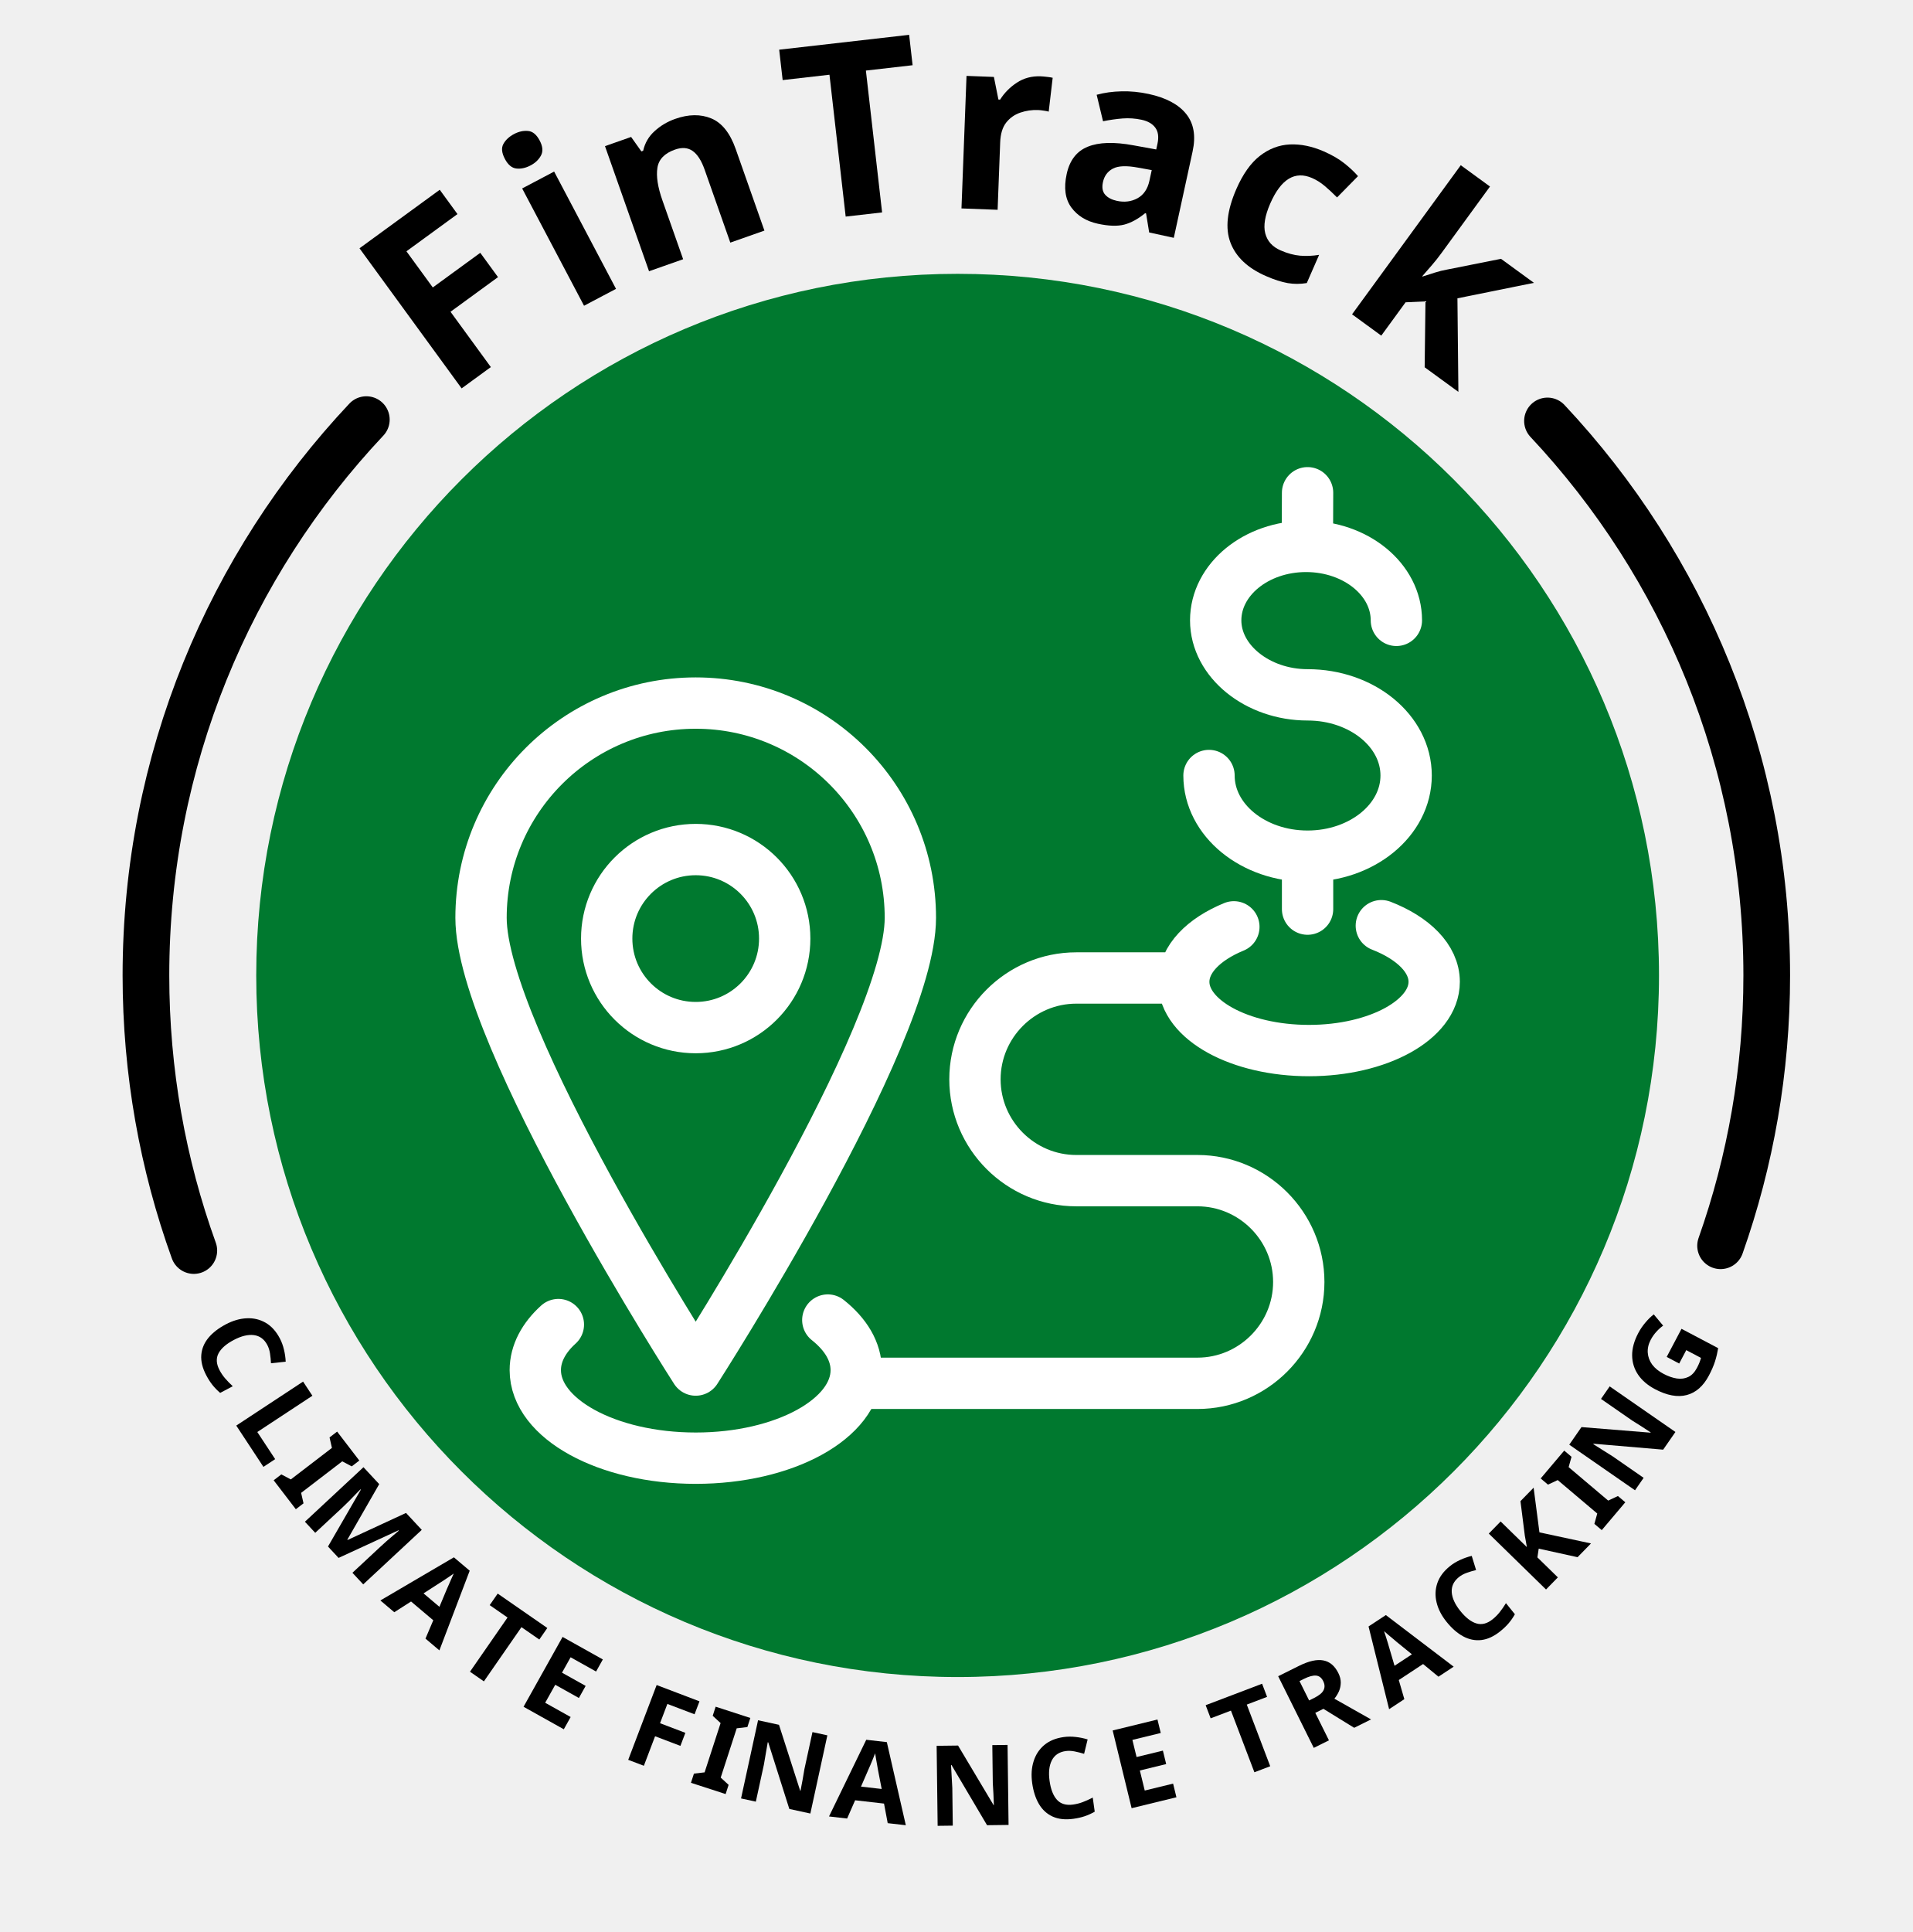
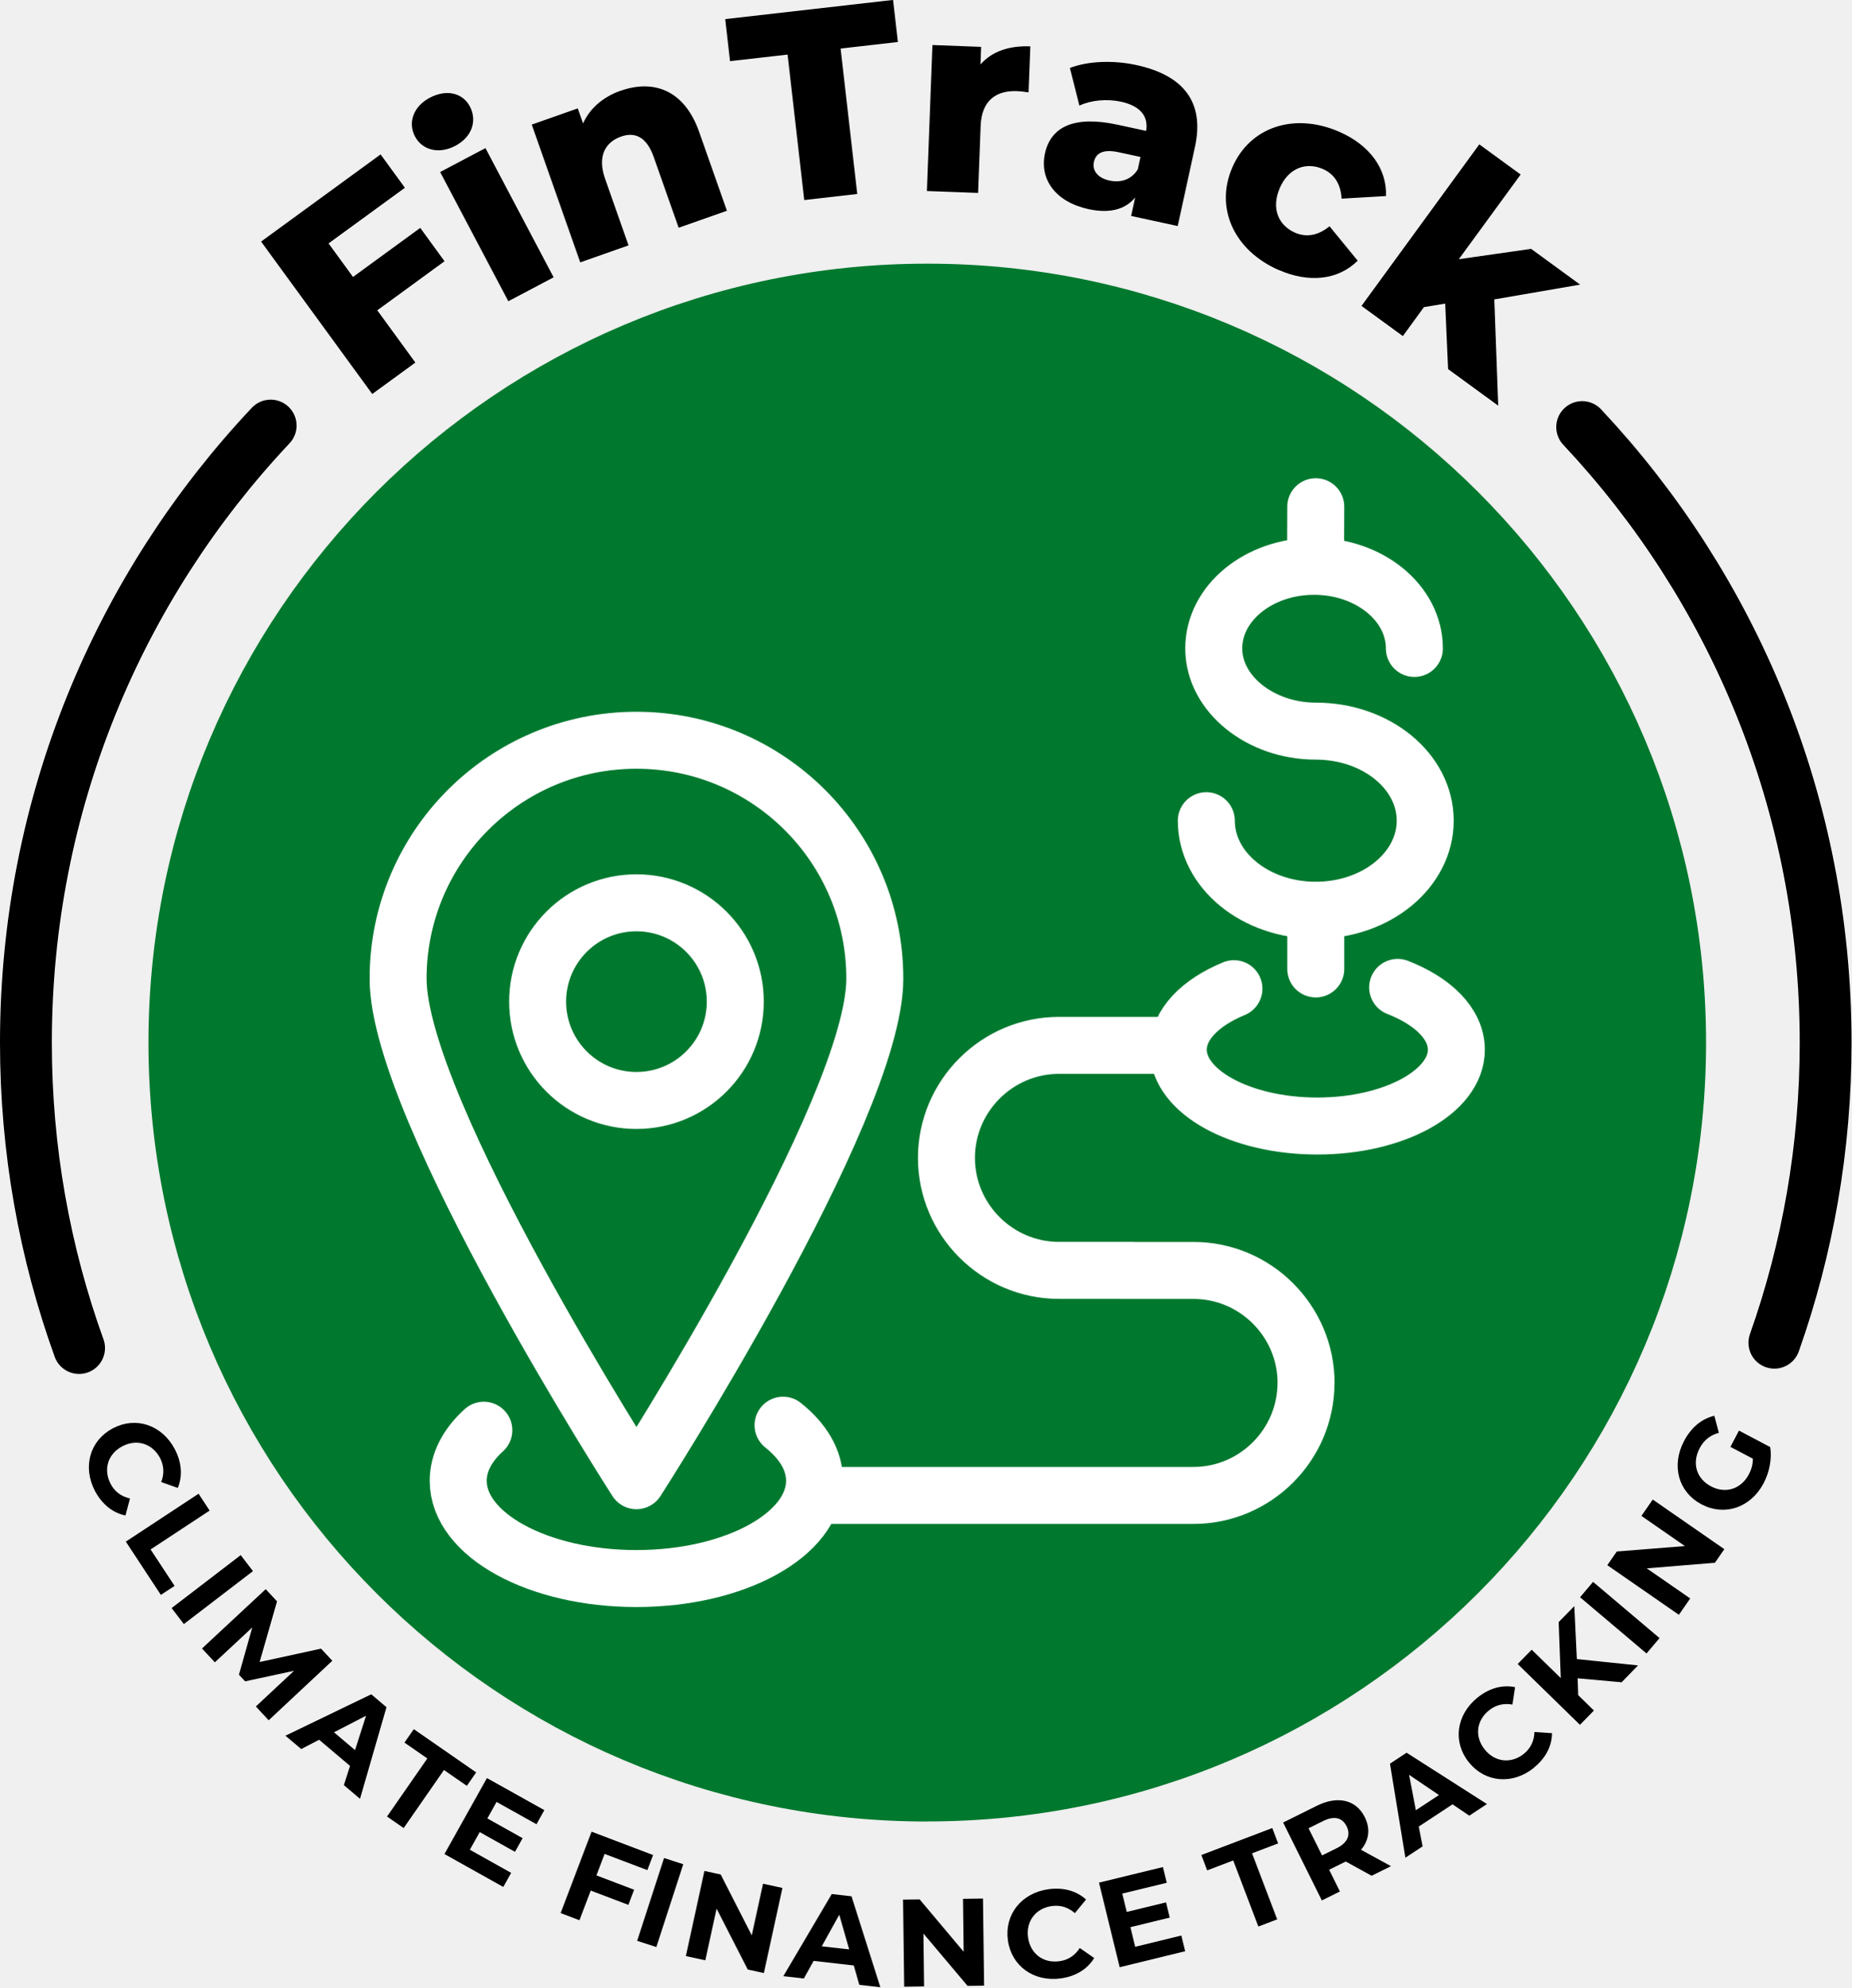
- <svg xmlns="http://www.w3.org/2000/svg" id="Layer_1" viewBox="0 0 300 302.96">
+ <svg xmlns="http://www.w3.org/2000/svg" id="Layer_1" viewBox="0 0 261.55 280.69">
  <defs>
-     <style>.cls-1,.cls-2,.cls-3{fill:none;}.cls-4{fill:#00792f;}.cls-5{font-size:17.57px;}.cls-5,.cls-6,.cls-7,.cls-8,.cls-9,.cls-10,.cls-11,.cls-12,.cls-13,.cls-14,.cls-15,.cls-16,.cls-17,.cls-18,.cls-19,.cls-20{font-family:Montserrat-Bold, Montserrat;}.cls-5,.cls-6,.cls-7,.cls-8,.cls-9,.cls-10,.cls-11,.cls-12,.cls-13,.cls-14,.cls-15,.cls-16,.cls-17,.cls-18,.cls-19,.cls-20,.cls-21,.cls-22,.cls-23,.cls-24,.cls-25,.cls-26{font-weight:700;}.cls-6{font-size:17.57px;}.cls-7{font-size:17.57px;}.cls-8{font-size:17.57px;}.cls-9{font-size:17.57px;}.cls-10{font-size:17.57px;}.cls-11{font-size:17.57px;}.cls-12{font-size:17.57px;}.cls-13{font-size:17.57px;}.cls-14{font-size:17.57px;}.cls-15{font-size:17.57px;}.cls-16{font-size:17.57px;}.cls-17{font-size:17.57px;}.cls-18{font-size:17.57px;}.cls-19{font-size:17.57px;}.cls-20{font-size:17.57px;}.cls-21{font-size:38.07px;}.cls-21,.cls-22,.cls-23,.cls-24,.cls-25,.cls-26{font-family:Montserrat-ExtraBold, Montserrat;}.cls-22{font-size:38.07px;}.cls-23{font-size:38.07px;}.cls-24{font-size:38.07px;}.cls-25{font-size:38.07px;}.cls-26{font-size:38.07px;}.cls-27{clip-path:url(#clippath-1);}.cls-28{clip-path:url(#clippath-2);}.cls-2{stroke:#fff;stroke-linejoin:round;stroke-width:8.05px;}.cls-2,.cls-3{stroke-linecap:round;}.cls-3{stroke:#000;stroke-width:7.32px;}</style>
-     <clipPath id="clippath-1">
-       <rect class="cls-1" y="2.96" width="300" height="300" />
-     </clipPath>
-     <clipPath id="clippath-2">
-       <rect class="cls-1" y="2.96" width="300" height="300" />
-     </clipPath>
+     <style>.cls-1{fill:#00792f;}.cls-2{stroke:#fff;stroke-linejoin:round;stroke-width:8.05px;}.cls-2,.cls-3{fill:none;stroke-linecap:round;}.cls-3{stroke:#000;stroke-width:7.32px;}</style>
  </defs>
-   <text class="cls-9" transform="translate(29.4 209.7) rotate(62.18)">
-     <tspan x="0" y="0">C</tspan>
-   </text>
-   <text class="cls-20" transform="translate(36.19 222.23) rotate(56.65)">
-     <tspan x="0" y="0">L</tspan>
-   </text>
-   <text class="cls-10" transform="translate(42.58 231.68) rotate(52.52)">
-     <tspan x="0" y="0">I</tspan>
-   </text>
-   <text class="cls-6" transform="translate(46.75 237.47) rotate(47.05)">
-     <tspan x="0" y="0">M</tspan>
-   </text>
-   <text class="cls-17" transform="translate(59.66 250.97) rotate(40.22)">
-     <tspan x="0" y="0">A</tspan>
-   </text>
-   <text class="cls-16" transform="translate(70.62 260) rotate(34.73)">
-     <tspan x="0" y="0">T</tspan>
-   </text>
-   <text class="cls-20" transform="translate(80.74 266.87) rotate(29.21)">
-     <tspan x="0" y="0">E</tspan>
-   </text>
-   <text class="cls-14" transform="translate(91.83 272.85) rotate(25.03)">
-     <tspan x="0" y="0"> </tspan>
-   </text>
-   <text class="cls-12" transform="translate(97.06 275.4) rotate(20.82)">
-     <tspan x="0" y="0">F</tspan>
-   </text>
-   <text class="cls-11" transform="translate(107.84 279.39) rotate(17.99)">
-     <tspan x="0" y="0">I</tspan>
-   </text>
-   <text class="cls-19" transform="translate(114.69 281.68) rotate(12.28)">
-     <tspan x="0" y="0">N</tspan>
-   </text>
-   <text class="cls-8" transform="translate(130.03 284.84) rotate(6.52)">
-     <tspan x="0" y="0">A</tspan>
-   </text>
-   <text class="cls-7" transform="translate(145.49 286.33) rotate(-.72)">
-     <tspan x="0" y="0">N</tspan>
-   </text>
-   <text class="cls-12" transform="translate(161.76 285.96) rotate(-7.97)">
-     <tspan x="0" y="0">C</tspan>
-   </text>
-   <text class="cls-15" transform="translate(175.96 283.92) rotate(-13.71)">
-     <tspan x="0" y="0">E</tspan>
-   </text>
-   <text class="cls-11" transform="translate(188.22 280.8) rotate(-17.99)">
-     <tspan x="0" y="0"> </tspan>
-   </text>
-   <text class="cls-12" transform="translate(193.23 279.25) rotate(-20.82)">
-     <tspan x="0" y="0">T</tspan>
-   </text>
-   <text class="cls-5" transform="translate(204.65 274.79) rotate(-26.42)">
-     <tspan x="0" y="0">R</tspan>
-   </text>
-   <text class="cls-20" transform="translate(217.88 268.02) rotate(-33.35)">
-     <tspan x="0" y="0">A</tspan>
-   </text>
-   <text class="cls-13" transform="translate(230.03 259.84) rotate(-38.85)">
-     <tspan x="0" y="0">C</tspan>
-   </text>
-   <text class="cls-18" transform="translate(241.39 250.38) rotate(-45.68)">
-     <tspan x="0" y="0">K</tspan>
-   </text>
-   <text class="cls-17" transform="translate(250.87 240.37) rotate(-49.78)">
-     <tspan x="0" y="0">I</tspan>
-   </text>
-   <text class="cls-16" transform="translate(255.55 234.99) rotate(-55.27)">
-     <tspan x="0" y="0">N</tspan>
-   </text>
-   <text class="cls-9" transform="translate(264.69 221.68) rotate(-62.18)">
-     <tspan x="0" y="0">G</tspan>
-   </text>
-   <text class="cls-25" transform="translate(69.64 62.92) rotate(-36.1)">
-     <tspan x="0" y="0">F</tspan>
-   </text>
-   <text class="cls-22" transform="translate(88.98 49.33) rotate(-27.82)">
-     <tspan x="0" y="0">i</tspan>
-   </text>
-   <g class="cls-27">
-     <text class="cls-26" transform="translate(99 43.52) rotate(-19.4)">
-       <tspan x="0" y="0">n</tspan>
-     </text>
-     <text class="cls-23" transform="translate(124.54 34.89) rotate(-6.52)">
-       <tspan x="0" y="0">T</tspan>
-     </text>
-     <text class="cls-21" transform="translate(147.84 32.57) rotate(2.18)">
-       <tspan x="0" y="0">r</tspan>
-     </text>
-     <text class="cls-26" transform="translate(164.43 33.01) rotate(12.28)">
-       <tspan x="0" y="0">a</tspan>
-     </text>
-     <text class="cls-24" transform="translate(188.23 38.36) rotate(23.63)">
-       <tspan x="0" y="0">c</tspan>
-     </text>
-   </g>
-   <text class="cls-25" transform="translate(209.67 47.54) rotate(36.1)">
-     <tspan x="0" y="0">k</tspan>
-   </text>
-   <g class="cls-28">
-     <path class="cls-4" d="M150.2,262.98c60.76,0,110.01-49.27,110.01-110.02s-49.25-110.02-110.01-110.02-110.01,49.25-110.01,110.02,49.25,110.02,110.01,110.02" />
-     <path class="cls-2" d="M123.08,147.18c0,7.71-6.25,13.96-13.96,13.96s-13.96-6.25-13.96-13.96,6.25-13.96,13.96-13.96,13.96,6.25,13.96,13.96ZM142.79,143.92c0,18.6-33.67,70.92-33.67,70.92,0,0-33.67-52.33-33.67-70.92s15.08-33.67,33.67-33.67,33.67,15.08,33.67,33.67ZM129.84,207c2.81,2.23,4.46,4.93,4.46,7.85,0,7.63-11.27,13.81-25.17,13.81s-25.17-6.18-25.17-13.81c0-2.61,1.32-5.06,3.62-7.14" />
-     <path class="cls-2" d="M205.09,142.56v-8.29M205.06,85.68l.03-8.41M189.63,121.61c0,6.99,6.92,12.65,15.46,12.65s15.46-5.66,15.46-12.65-6.92-12.65-15.46-12.65c-7.83,0-14.41-5.27-14.41-11.68s6.35-11.6,14.17-11.6,14.17,5.19,14.17,11.6" />
-     <path class="cls-2" d="M152.92,169.25h0c0,8.74,7.15,15.89,15.89,15.89h10.52M183.83,153.36h-15.02c-8.74,0-15.89,7.15-15.89,15.89M203.71,201.03h0c0-8.74-7.15-15.89-15.89-15.89h-10.31M135.44,216.92h52.38c8.74,0,15.89-7.15,15.89-15.89M216.66,145.16c5.02,1.95,8.29,5.16,8.29,8.8,0,5.95-8.79,10.78-19.64,10.78s-19.64-4.82-19.64-10.78c0-3.53,3.09-6.66,7.86-8.62" />
-     <path class="cls-3" d="M57.46,65.8c-21.43,22.77-34.57,53.42-34.57,87.16,0,15.14,2.65,29.67,7.51,43.14" />
-     <path class="cls-3" d="M269.87,195.35c4.69-13.27,7.24-27.53,7.24-42.39,0-33.64-13.06-64.22-34.39-86.95" />
-   </g>
+   <path class="cls-1" d="M130.98,257.28c60.76,0,110.01-49.27,110.01-110.02s-49.25-110.02-110.01-110.02S20.97,86.5,20.97,147.27s49.25,110.02,110.01,110.02h0Z" />
+   <path class="cls-2" d="M110.61,201.31c2.81,2.23,4.45,4.93,4.45,7.85,0,7.63-11.27,13.81-25.17,13.81s-25.17-6.18-25.17-13.81c0-2.61,1.32-5.06,3.62-7.14M123.57,138.23c0,18.59-33.67,70.92-33.67,70.92,0,0-33.67-52.33-33.67-70.92s15.07-33.67,33.67-33.67,33.67,15.07,33.67,33.67h0ZM103.86,141.48c0,7.71-6.25,13.96-13.96,13.96s-13.96-6.25-13.96-13.96,6.25-13.96,13.96-13.96,13.96,6.25,13.96,13.96h0ZM170.4,115.92c0,6.99,6.92,12.65,15.46,12.65s15.46-5.66,15.46-12.65-6.92-12.65-15.46-12.65c-7.83,0-14.41-5.27-14.41-11.68s6.35-11.6,14.17-11.6,14.17,5.19,14.17,11.6M185.83,79.98l.03-8.41M185.86,136.86v-8.3M197.43,139.47c5.02,1.95,8.29,5.16,8.29,8.8,0,5.95-8.79,10.78-19.64,10.78s-19.64-4.82-19.64-10.78c0-3.53,3.09-6.66,7.86-8.62M116.21,211.23h52.38c8.74,0,15.89-7.15,15.89-15.89M184.49,195.34h0c0-8.74-7.15-15.89-15.89-15.89h-10.31M164.6,147.66h-15.02c-8.74,0-15.89,7.15-15.89,15.89M133.69,163.55h0c0,8.74,7.15,15.89,15.89,15.89h10.52" />
+   <path class="cls-3" d="M38.23,60.11C16.8,82.88,3.66,113.53,3.66,147.27c0,15.14,2.65,29.67,7.51,43.14M250.64,189.66c4.69-13.27,7.24-27.53,7.24-42.39,0-33.64-13.06-64.22-34.39-86.95" />
+   <path d="M57.19,26.52l-3.43-4.71-16.88,12.31,15.7,21.53,6.09-4.44-5.38-7.38,9.5-6.93-3.43-4.71-9.5,6.93-3.45-4.74,10.8-7.87h0ZM64.31,20.6c2.36-1.24,3.12-3.54,2.06-5.56-1.01-1.92-3.29-2.48-5.65-1.24-2.36,1.24-3.12,3.54-2.11,5.46,1.01,1.92,3.34,2.58,5.7,1.34h0ZM71.8,42.55l6.4-3.38-9.63-18.25-6.4,3.38,9.63,18.25h0ZM87.67,12.81c-2.44.86-4.34,2.46-5.31,4.62l-.75-2.12-6.5,2.29,6.85,19.46,6.82-2.4-3.31-9.41c-1.14-3.23.07-5.19,2.26-5.96,1.97-.7,3.61.06,4.6,2.86l3.53,10.02,6.82-2.4-3.92-11.13c-2.12-6.03-6.53-7.43-11.09-5.82h0ZM113.6,28.26l7.49-.86-2.35-20.54,8.09-.93-.68-5.94-23.71,2.71.68,5.94,8.13-.93,2.35,20.54h0ZM138.5,9.09l.09-2.47-6.88-.26-.78,20.62,7.23.27.36-9.47c.14-3.61,2.21-5.02,5.14-4.91.53.02.99.08,1.63.18l.25-6.5c-3.04-.12-5.47.74-7.03,2.55h0ZM160.53,9.19c-3.16-.69-6.76-.61-9.4.41l1.34,5.32c1.61-.78,3.91-.98,5.85-.56,2.79.61,3.91,2.06,3.58,4.13l-4.02-.87c-6.25-1.36-9.47.35-10.28,4.07-.76,3.5,1.33,6.79,6.16,7.85,2.94.64,5.17.07,6.59-1.64l-.57,2.6,6.58,1.43,2.44-11.2c1.39-6.4-1.73-10.12-8.28-11.54h0ZM156.71,25.5c-1.67-.36-2.45-1.43-2.19-2.62.27-1.23,1.26-1.87,3.53-1.37l3.05.66-.38,1.75c-.91,1.48-2.44,1.92-4.01,1.58h0ZM180.65,38.14c4.29,1.88,8.41,1.39,11.13-1.32l-3.98-4.86c-1.68,1.38-3.35,1.57-4.88.9-2.3-1.01-3.41-3.4-2.13-6.33,1.25-2.86,3.77-3.67,6.07-2.66,1.54.67,2.52,2.02,2.65,4.19l6.27-.37c.14-3.84-2.3-7.2-6.59-9.07-6.35-2.78-12.62-.7-15.1,4.99-2.52,5.75.21,11.77,6.56,14.54h0ZM204.56,52.14l7.07,5.16-.55-15.01,12.12-2.09-6.92-5.05-10.21,1.46,8.73-11.96-5.84-4.26-16.64,22.82,5.84,4.26,2.98-4.09,3-.5.41,9.25h0Z" />
+   <path d="M13.41,210.59c1,1.89,2.51,3.1,4.31,3.47l.64-2.4c-1.24-.28-2.16-.97-2.73-2.05-1.07-2.04-.41-4.24,1.65-5.32,2.05-1.08,4.24-.39,5.32,1.64.57,1.09.62,2.23.17,3.41l2.34.83c.7-1.68.56-3.61-.43-5.49-1.79-3.39-5.46-4.66-8.74-2.93-3.28,1.73-4.3,5.48-2.52,8.86h0ZM17.77,217.75l4.95,7.53,1.94-1.27-3.39-5.15,8.34-5.49-1.56-2.38-10.27,6.76h0ZM24.24,227.14l1.73,2.26,9.76-7.48-1.73-2.26-9.76,7.48h0ZM37.96,242.98l8.98-8.4-1.59-1.71-8.68,1.89,2.46-8.57-1.6-1.72-9,8.38,1.82,1.95,5.28-4.92-1.88,6.67.87.94,6.91-1.49-5.39,5.04,1.82,1.96h0ZM48.57,252.15l2.28,1.93,3.74-12.94-2.15-1.82-12.12,5.85,2.23,1.88,2.53-1.31,4.36,3.69-.87,2.72h0ZM47.17,244.69l4.53-2.34-1.55,4.85-2.98-2.52h0ZM54.68,256.59l2.34,1.62,5.69-8.2,3.23,2.24,1.32-1.9-8.81-6.11-1.32,1.9,3.23,2.24-5.69,8.2h0ZM66.37,261.27l1.39-2.49,4.98,2.79,1.08-1.93-4.98-2.79,1.3-2.33,5.64,3.15,1.11-1.99-8.11-4.53-6,10.73,8.31,4.65,1.11-1.99-5.84-3.27h0ZM91.44,264.16l.81-2.14-8.69-3.3-4.37,11.5,2.66,1.01,1.59-4.19,5.32,2.02.81-2.14-5.32-2.02,1.15-3.04,6.03,2.29h0ZM90,274.14l2.71.88,3.8-11.7-2.71-.88-3.8,11.7h0ZM107.78,266.07l-1.59,7.3-4.39-8.6-2.3-.5-2.62,12.02,2.75.6,1.59-7.3,4.4,8.6,2.28.5,2.62-12.02-2.75-.6h0ZM121.38,280.35l2.97.34-4.07-12.84-2.79-.32-6.84,11.6,2.9.33,1.38-2.49,5.67.65.78,2.74h0ZM116.08,274.91l2.47-4.46,1.4,4.9-3.88-.44h0ZM136.03,268.21l.09,7.47-6.21-7.39-2.35.03.16,12.3,2.81-.04-.09-7.47,6.23,7.39,2.34-.03-.16-12.3-2.81.04h0ZM149.84,279.45c2.12-.3,3.77-1.31,4.72-2.88l-2.04-1.42c-.68,1.07-1.64,1.7-2.86,1.87-2.28.32-4.12-1.05-4.44-3.35-.32-2.3,1.07-4.12,3.35-4.44,1.22-.17,2.31.17,3.26,1l1.58-1.92c-1.34-1.23-3.21-1.75-5.31-1.46-3.79.53-6.24,3.55-5.73,7.22.51,3.67,3.7,5.9,7.48,5.38h0ZM160.35,274.98l-.67-2.77,5.55-1.35-.52-2.15-5.55,1.35-.63-2.59,6.28-1.53-.54-2.22-9.03,2.2,2.92,11.95,9.25-2.26-.54-2.22-6.5,1.59h0ZM177.75,272.12l2.66-1.01-3.55-9.33,3.68-1.4-.82-2.17-10.02,3.81.82,2.17,3.68-1.4,3.55,9.33h0ZM196.48,263.59l-4.23-2.31c1.13-1.32,1.36-2.95.54-4.6-1.23-2.47-3.82-3.08-6.77-1.62l-4.77,2.37,5.47,11.01,2.55-1.27-1.52-3.07,2.22-1.1.13-.06,3.65,2.01,2.74-1.36h0ZM190.22,257.96c.59,1.2.17,2.31-1.39,3.09l-2.08,1.03-1.91-3.84,2.08-1.03c1.56-.77,2.7-.46,3.3.76h0ZM207.55,256.46l2.49-1.64-11.35-7.25-2.35,1.55,2.18,13.28,2.43-1.6-.54-2.8,4.77-3.14,2.36,1.6h0ZM200,255.69l-.96-5,4.22,2.86-3.26,2.14h0ZM216.65,249.7c1.67-1.34,2.57-3.06,2.58-4.89l-2.48-.17c-.04,1.27-.54,2.3-1.49,3.08-1.79,1.44-4.08,1.21-5.53-.6-1.46-1.81-1.2-4.09.6-5.53.96-.77,2.07-1.04,3.31-.82l.37-2.46c-1.79-.37-3.65.14-5.31,1.48-2.98,2.4-3.54,6.25-1.21,9.14,2.33,2.89,6.2,3.17,9.17.78h0ZM229.06,237.62l2.32-2.38-8.64-.9-.36-7.48-2.21,2.26.3,7.91-4.11-4.01-1.98,2.02,8.8,8.59,1.97-2.02-2.22-2.17-.08-2.38,6.21.56h0ZM232.58,233.55l1.84-2.17-9.39-7.94-1.84,2.17,9.39,7.94h0ZM231.87,214.13l6.13,4.25-9.62.77-1.34,1.93,10.11,7.01,1.6-2.31-6.14-4.25,9.63-.79,1.33-1.92-10.11-7.01-1.6,2.31h0ZM247.6,206.06c0,.82-.21,1.52-.57,2.2-1.1,2.08-3.31,2.77-5.34,1.69-2.07-1.09-2.72-3.28-1.6-5.4.58-1.1,1.45-1.82,2.71-2.17l-.64-2.4c-1.79.41-3.27,1.65-4.28,3.56-1.83,3.47-.81,7.22,2.47,8.95,3.28,1.73,6.95.45,8.76-2.97.82-1.55,1.21-3.45.94-5.12l-4.41-2.33-1.21,2.3,3.19,1.68h0Z" />
</svg>
